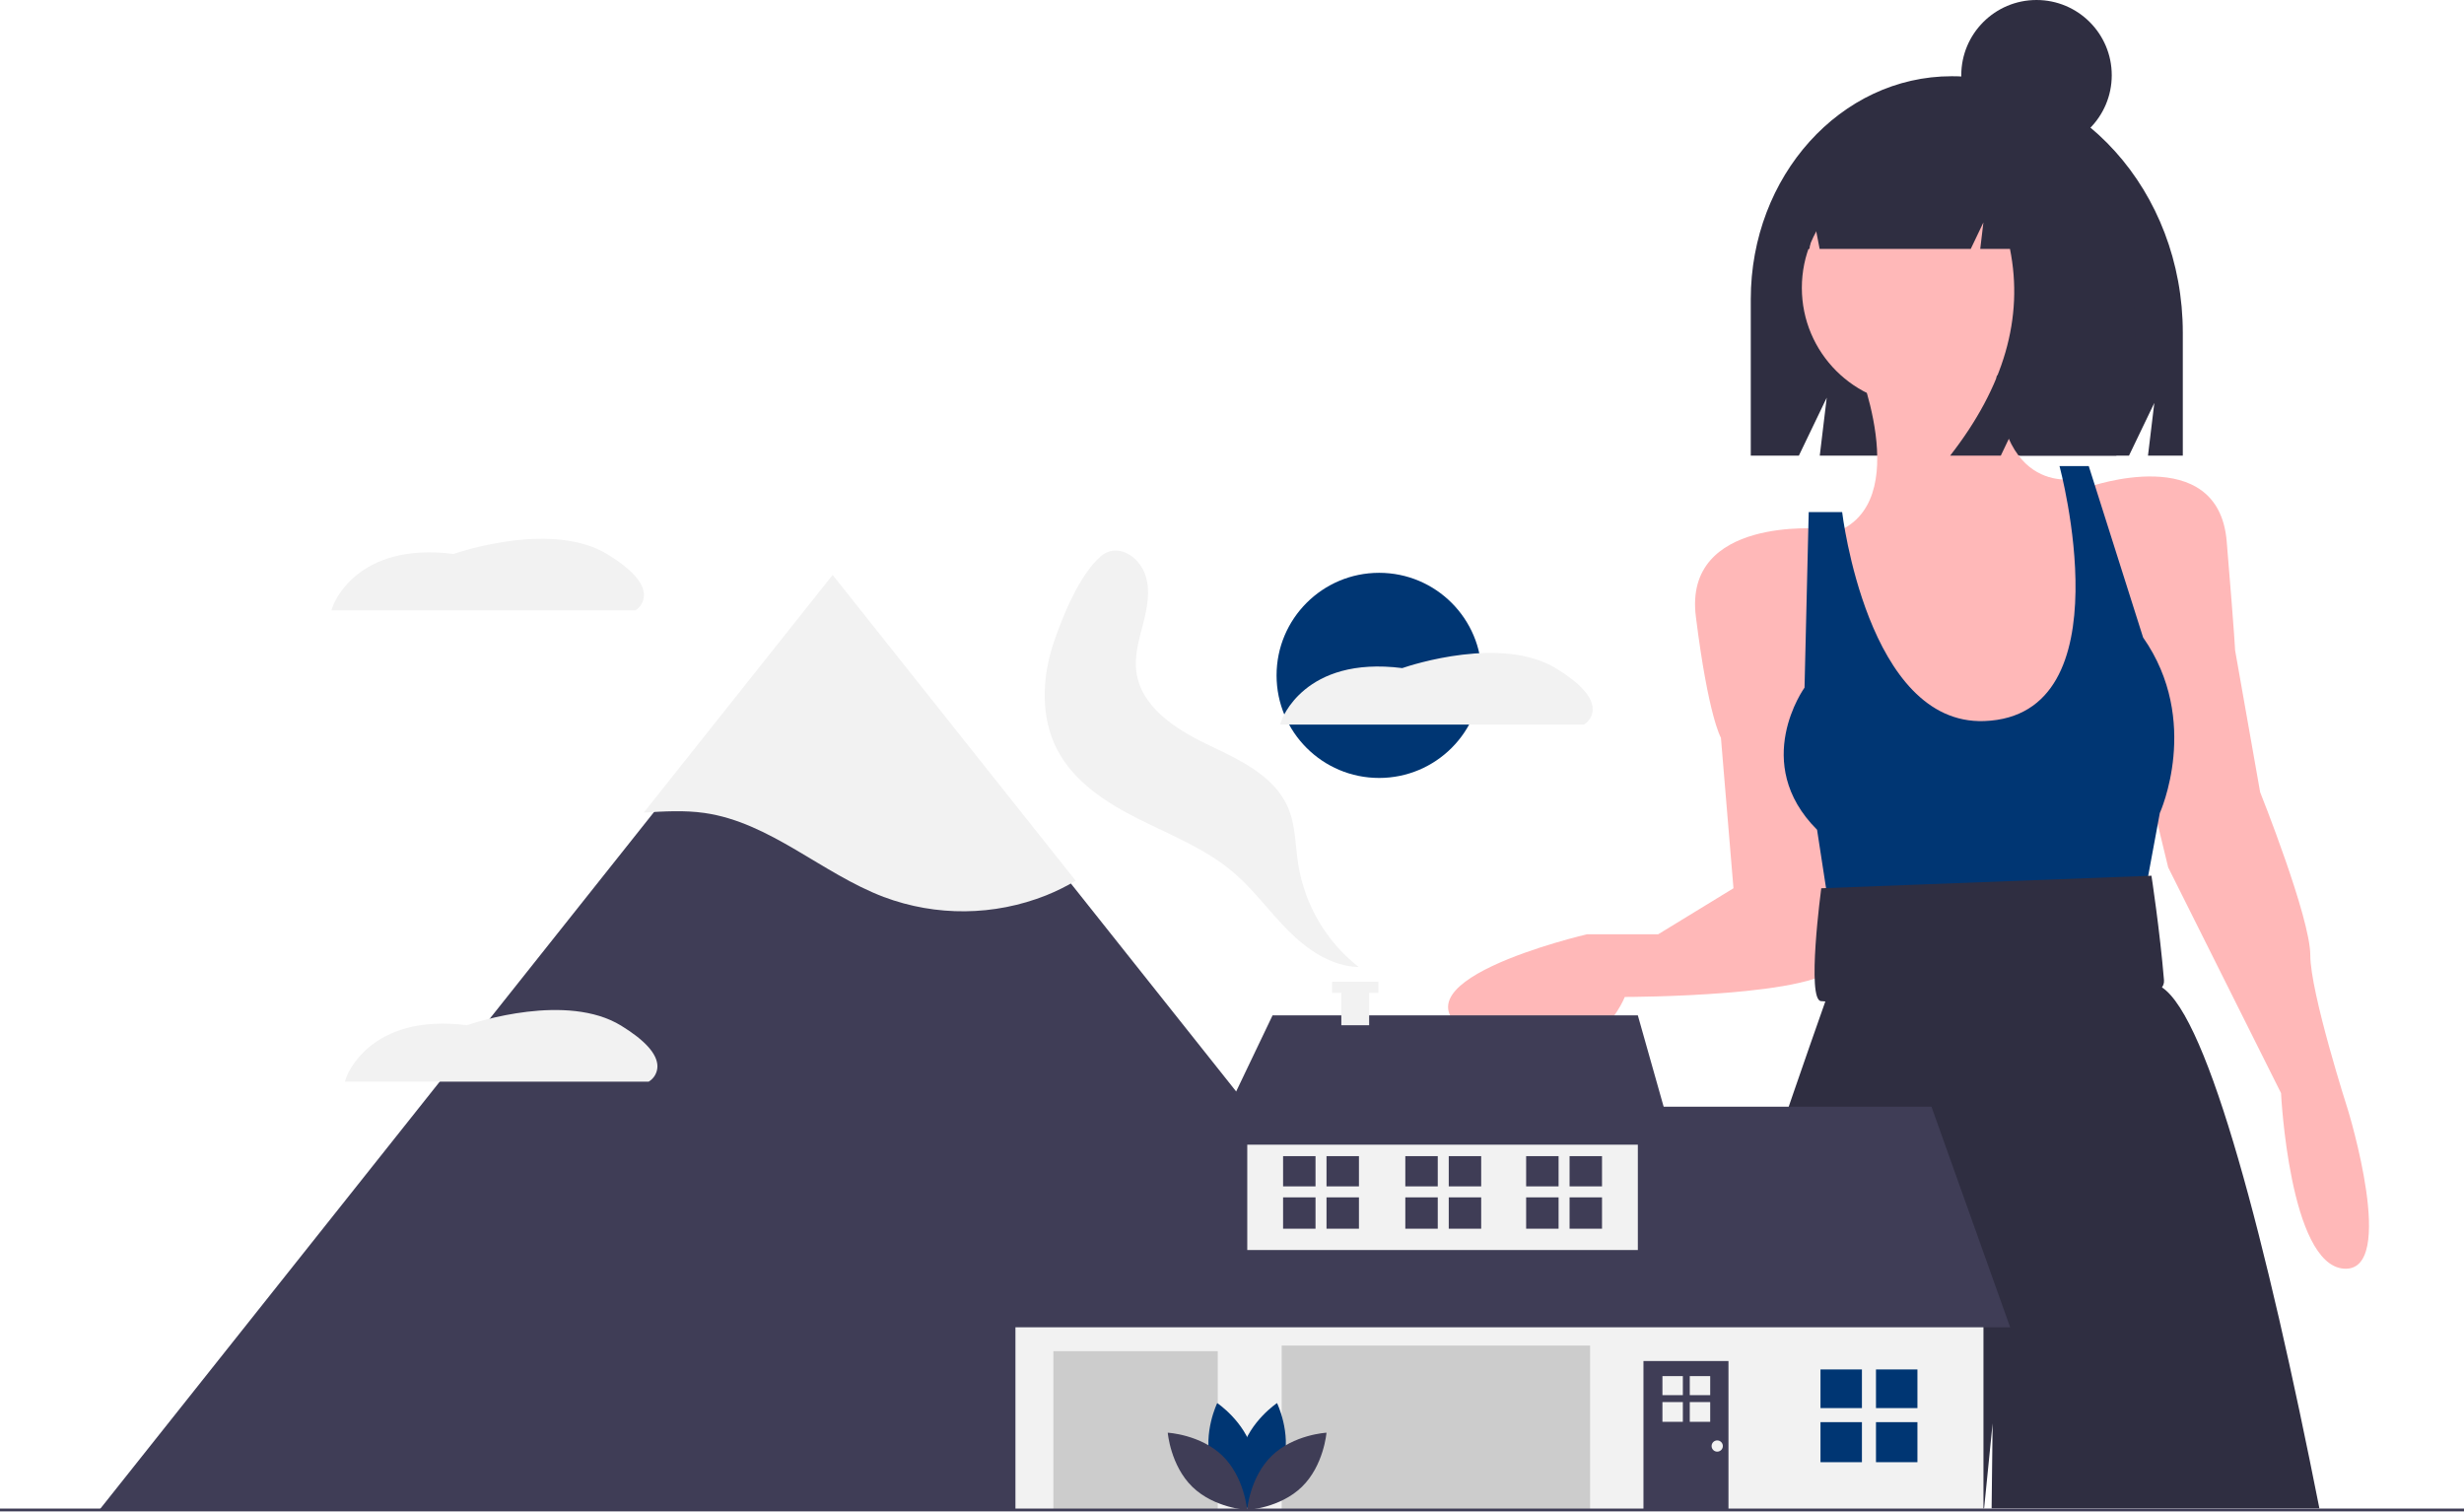
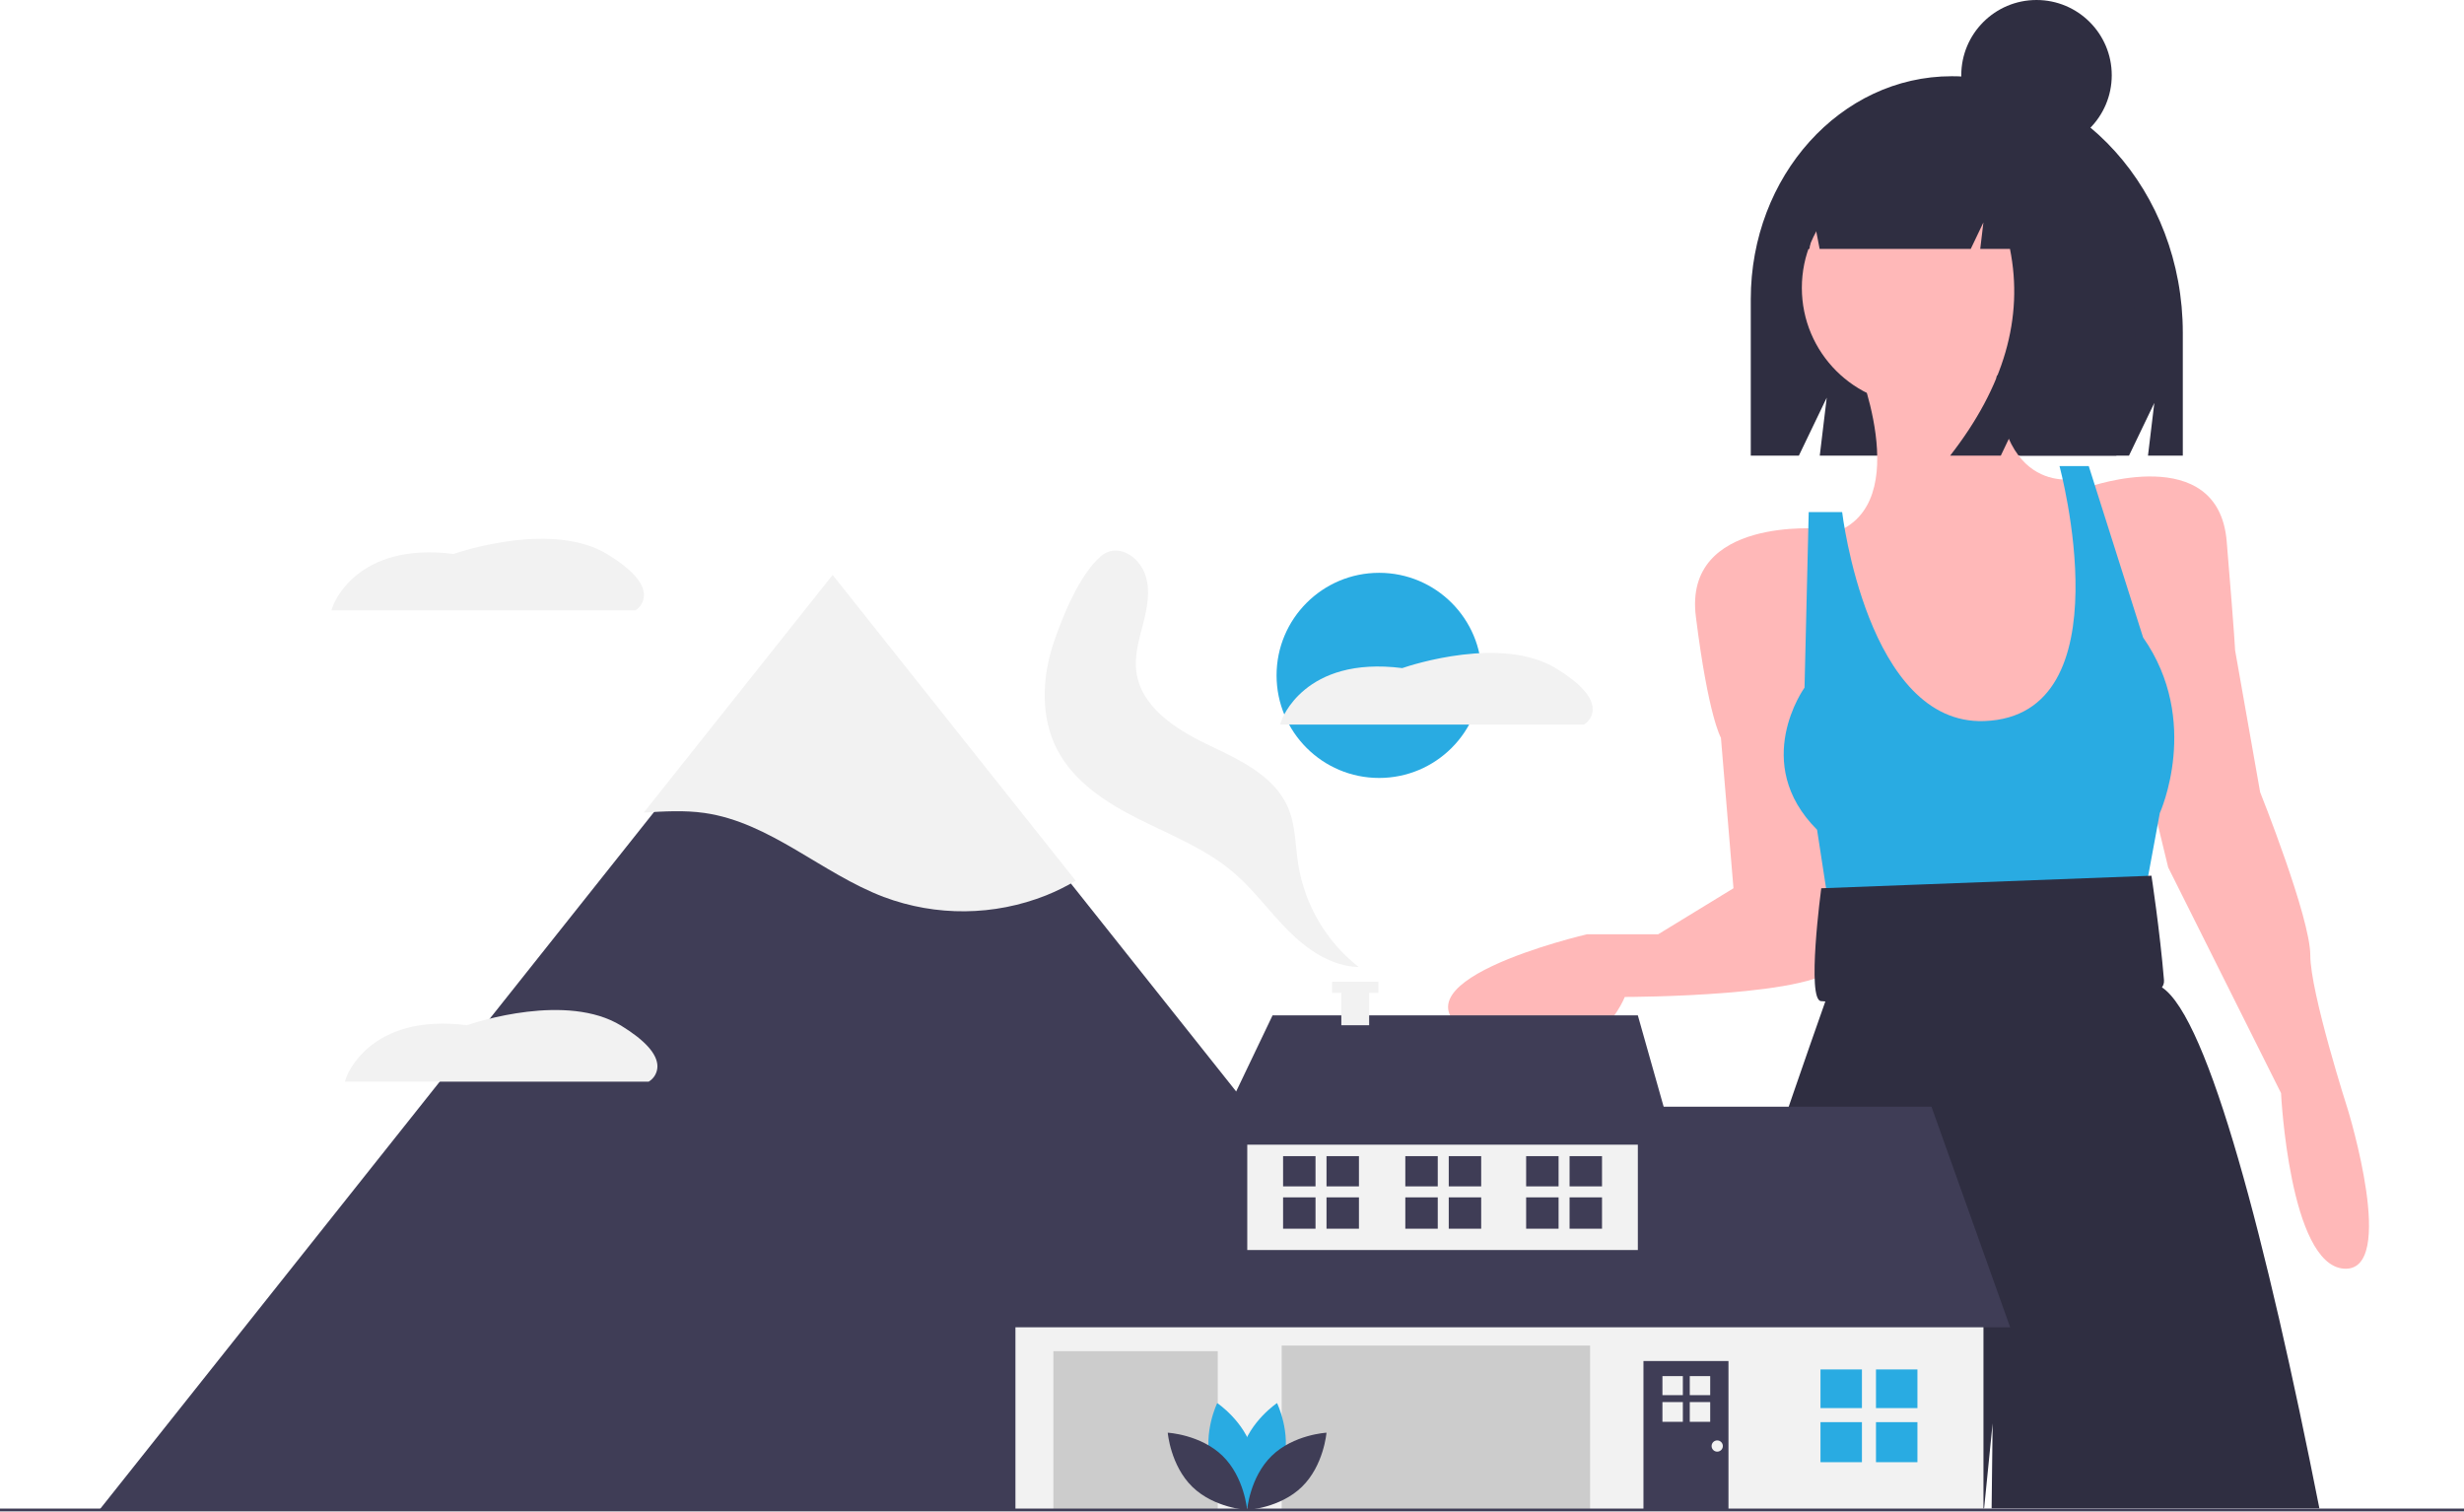
<svg xmlns="http://www.w3.org/2000/svg" data-name="Layer 1" width="1157.574" height="710" viewBox="0 0 1157.574 710">
  <path d="M938.088,130.813h-0c-52.119,0-94.37,46.889-94.37,104.73v73.488H866.319l13.085-27.228-3.271,27.228h145.273l11.895-24.752-2.974,24.752h16.356V251.33C1046.684,184.77,998.064,130.813,938.088,130.813Z" transform="translate(-21.2132 -95)" fill="#2f2e41" />
  <path d="M892.535,262.894s29.455,68.728-9.818,82.474l39.273,129.602,66.765-3.927,17.673-43.201-3.927-64.801-5.891-43.201s-41.237,9.818-37.31-62.837Z" transform="translate(-21.2132 -95)" fill="#ffb8b8" />
  <path d="M876.826,343.404s-64.801-5.891-58.91,41.237,11.782,56.946,11.782,56.946l5.891,70.692-35.346,21.6H766.861s-102.111,23.564-51.055,49.092,68.728-19.637,68.728-19.637,94.256,0,100.147-15.709S876.826,343.404,876.826,343.404Z" transform="translate(-21.2132 -95)" fill="#ffb8b8" />
  <path d="M1002.501,323.767s60.874-21.6,64.801,25.528,3.927,51.055,3.927,51.055l11.782,66.765s23.564,58.91,23.564,76.583,17.673,72.656,17.673,72.656,23.564,76.583-1.964,74.619-29.455-82.474-29.455-82.474l-53.019-106.038-15.709-64.801Z" transform="translate(-21.2132 -95)" fill="#ffb8b8" />
-   <path d="M886.644,335.55H870.935l-1.964,82.474s-25.528,35.346,5.891,66.765l7.855,51.055,143.348-5.891,9.818-53.019s19.637-43.201-7.855-82.474l-25.528-80.51H988.755s31.836,117.384-35.346,119.784C898.426,435.697,886.644,335.55,886.644,335.55Z" transform="translate(-21.2132 -95)" fill="#003673" />
+   <path d="M886.644,335.55H870.935l-1.964,82.474s-25.528,35.346,5.891,66.765l7.855,51.055,143.348-5.891,9.818-53.019s19.637-43.201-7.855-82.474l-25.528-80.51H988.755s31.836,117.384-35.346,119.784C898.426,435.697,886.644,335.55,886.644,335.55Z" transform="translate(-21.2132 -95)" fill="#29abe2 " />
  <path d="M956.863,803.603c.25-24.973.47-39.97.47-39.97s-1.482,14.996-3.997,39.97H799.113c40.752-128.404,78.124-233.933,79.637-238.17a.652.652,0,0,1,.042-.136l4.759-15.852v-.01l2.014-6.721v-.031l2.129-7.044,2.88-9.612,127.632-3.924,3.569,8.025,12.148,27.311a10.283,10.283,0,0,1,2.964,1.398c21.843,14.308,49.112,119.127,73.97,244.766Z" transform="translate(-21.2132 -95)" fill="#2f2e41" />
  <path d="M1031.956,506.389l-155.13,5.891s-7.08,53.019,0,53.019c1.964,0,162.985,13.746,161.021-9.818S1031.956,506.389,1031.956,506.389Z" transform="translate(-21.2132 -95)" fill="#2f2e41" />
  <circle cx="901.672" cy="135.21" r="55.175" fill="#ffb8b8" />
  <path d="M964.916,159.662c-9.475-12.2-23.45-19.928-39.051-19.928h-1.853c-35.723,0-64.681,32.325-64.681,72.2v0h11.97l1.933-14.714,2.834,14.714h70.992L953.007,199.486l-1.487,12.448h13.966q9.776,48.548-28.092,97.096h23.791L973.081,284.134l-2.974,24.896H1015.458l8.922-57.262C1024.38,208.884,999.463,172.52,964.916,159.662Z" transform="translate(-21.2132 -95)" fill="#2f2e41" />
  <circle cx="956.742" cy="35.346" r="35.346" fill="#2f2e41" />
-   <circle cx="647.905" cy="317.274" r="48.183" fill="#003673" />
+   <circle cx="647.905" cy="317.274" r="48.183" fill="#29abe2 " />
  <path d="M323.746,374.597a8.465,8.465,0,0,1-3.789,6.957l-.317.198H176.906l.574-1.749c.099-.31,10.548-30.633,56.804-24.778,4.363-1.492,46.936-15.392,72.42.224C318.01,362.379,323.746,368.821,323.746,374.597Z" transform="translate(-21.2132 -95)" fill="#f2f2f2" />
-   <path d="M551.676,621.283c14.366.308,25.795,10.719,25.795,10.719s-11.864,9.911-26.231,9.603-25.795-10.719-25.795-10.719S537.31,620.975,551.676,621.283Z" transform="translate(-21.2132 -95)" fill="#003673" />
-   <path d="M479.449,572.243c12.979,6.166,27.863,1.985,27.863,1.985s-6.161-14.179-19.14-20.345-27.863-1.985-27.863-1.985S466.47,566.077,479.449,572.243Z" transform="translate(-21.2132 -95)" fill="#003673" />
+   <path d="M551.676,621.283c14.366.308,25.795,10.719,25.795,10.719s-11.864,9.911-26.231,9.603-25.795-10.719-25.795-10.719S537.31,620.975,551.676,621.283Z" transform="translate(-21.2132 -95)" fill="#29abe2 " />
+   <path d="M479.449,572.243c12.979,6.166,27.863,1.985,27.863,1.985s-6.161-14.179-19.14-20.345-27.863-1.985-27.863-1.985S466.47,566.077,479.449,572.243Z" transform="translate(-21.2132 -95)" fill="#29abe2 " />
  <path d="M480.769,566.116c14.31-1.308,26.836,7.753,26.836,7.753s-10.676,11.182-24.986,12.489-26.836-7.753-26.836-7.753S466.459,567.423,480.769,566.116Z" transform="translate(-21.2132 -95)" fill="#3f3d56" />
  <path d="M533.225,568.593c-1.372,14.304,7.634,26.87,7.634,26.87s11.229-10.626,12.601-24.93-7.634-26.87-7.634-26.87S534.597,554.289,533.225,568.593Z" transform="translate(-21.2132 -95)" fill="#3f3d56" />
  <path d="M600.619,656.32c-7.506,12.254-4.923,27.496-4.923,27.496s14.752-4.625,22.257-16.879,4.923-27.496,4.923-27.496S608.124,644.066,600.619,656.32Z" transform="translate(-21.2132 -95)" fill="#3f3d56" />
  <path d="M578.844,789.549l1.094-.739a34.269,34.269,0,0,1-6.048-19.004c.031-9.939,4.912-19.131,9.634-28.021.876-1.65,1.75-3.295,2.59-4.939a107.809,107.809,0,0,0,8.385-21.051c7.323-27.214.113-59.321-19.286-85.887-15.389-21.074-38.33-39.503-70.132-56.339l-.618,1.167c31.621,16.74,54.415,35.041,69.684,55.95,19.166,26.246,26.297,57.934,19.077,84.765a106.528,106.528,0,0,1-8.285,20.793c-.838,1.638-1.708,3.276-2.581,4.92-4.796,9.032-9.756,18.371-9.788,28.637A35.601,35.601,0,0,0,578.844,789.549Z" transform="translate(-21.2132 -95)" fill="#3f3d56" />
  <circle cx="421.179" cy="467.763" r="12.541" fill="#3f3d56" />
  <polygon points="737.032 709.366 46.624 709.366 58.274 694.707 229.206 479.657 237.074 469.756 307.699 380.901 391.828 275.056 500.096 411.27 737.032 709.366" fill="#3f3d56" />
  <path d="M526.569,508.747a101.315,101.315,0,0,1-13.888,6.864,105.924,105.924,0,0,1-76.297.752c-29.14-11.062-53.359-35.044-84.212-39.457-9.44-1.351-18.977-.759-28.521-.188l88.73-111.633Z" transform="translate(-21.2132 -95)" fill="#f2f2f2" />
  <path d="M559.385,365.387c2.35,7.271.79,15.18-1.125,22.578s-4.194,14.965-3.215,22.543c2.115,16.377,18.151,26.88,33.035,34.029s31.631,14.568,38.191,29.722c3.628,8.382,3.457,17.837,4.869,26.861a76.708,76.708,0,0,0,28.374,48.155c-12.638-.3-23.959-7.984-32.906-16.916s-16.368-19.382-25.995-27.576c-12.975-11.044-29.18-17.366-44.411-25.002s-30.408-17.451-38.292-32.556c-8.06-15.441-7.168-34.322-1.525-50.8,4.191-12.238,11.898-31.229,21.821-39.965C546.016,349.584,556.43,356.245,559.385,365.387Z" transform="translate(-21.2132 -95)" fill="#f2f2f2" />
  <rect x="477.049" y="612.963" width="454.772" height="96.367" fill="#f2f2f2" />
  <polygon points="462.528 623.524 512.032 519.896 907.399 519.896 944.362 623.524 462.528 623.524" fill="#3f3d56" />
  <rect x="585.957" y="526.497" width="183.493" height="60.724" fill="#f2f2f2" />
  <polygon points="597.837 476.993 568.795 537.718 786.611 537.718 769.449 476.993 597.837 476.993" fill="#3f3d56" />
  <rect x="602.128" y="632.104" width="144.88" height="77.225" fill="#ccc" />
  <rect x="494.87" y="634.744" width="77.225" height="74.585" fill="#ccc" />
  <rect x="772.09" y="639.365" width="39.933" height="69.965" fill="#3f3d56" />
-   <rect x="855.255" y="643.325" width="19.471" height="18.151" fill="#003673" />
-   <rect x="881.327" y="643.325" width="19.471" height="18.151" fill="#003673" />
-   <rect x="855.255" y="668.077" width="19.471" height="18.811" fill="#003673" />
-   <rect x="881.327" y="668.077" width="19.471" height="18.811" fill="#003673" />
+   <rect x="855.255" y="643.325" width="19.471" height="18.151" fill="#29abe2 " />
+   <rect x="881.327" y="643.325" width="19.471" height="18.151" fill="#29abe2 " />
+   <rect x="855.255" y="668.077" width="19.471" height="18.811" fill="#29abe2 " />
+   <rect x="881.327" y="668.077" width="19.471" height="18.811" fill="#29abe2 " />
  <rect x="602.788" y="543.113" width="15.238" height="14.205" fill="#3f3d56" />
  <rect x="623.192" y="543.113" width="15.238" height="14.205" fill="#3f3d56" />
  <rect x="602.788" y="562.484" width="15.238" height="14.722" fill="#3f3d56" />
  <rect x="623.192" y="562.484" width="15.238" height="14.722" fill="#3f3d56" />
  <rect x="716.976" y="543.113" width="15.238" height="14.205" fill="#3f3d56" />
  <rect x="737.38" y="543.113" width="15.238" height="14.205" fill="#3f3d56" />
  <rect x="716.976" y="562.484" width="15.238" height="14.722" fill="#3f3d56" />
  <rect x="737.38" y="562.484" width="15.238" height="14.722" fill="#3f3d56" />
  <rect x="660.212" y="543.113" width="15.238" height="14.205" fill="#3f3d56" />
  <rect x="680.616" y="543.113" width="15.238" height="14.205" fill="#3f3d56" />
  <rect x="660.212" y="562.484" width="15.238" height="14.722" fill="#3f3d56" />
  <rect x="680.616" y="562.484" width="15.238" height="14.722" fill="#3f3d56" />
  <rect x="781" y="646.453" width="9.595" height="8.944" fill="#f2f2f2" />
  <rect x="793.847" y="646.453" width="9.595" height="8.944" fill="#f2f2f2" />
  <rect x="781" y="658.65" width="9.595" height="9.269" fill="#f2f2f2" />
  <rect x="793.847" y="658.65" width="9.595" height="9.269" fill="#f2f2f2" />
  <circle cx="806.742" cy="679.298" r="2.64" fill="#f2f2f2" />
  <polygon points="647.575 461.163 625.793 461.163 625.793 466.397 630.15 466.397 630.15 481.624 643.219 481.624 643.219 466.397 647.575 466.397 647.575 461.163" fill="#f2f2f2" />
-   <path d="M624.175,781.881c-3.752,13.871-16.605,22.462-16.605,22.462s-6.769-13.899-3.017-27.77,16.605-22.462,16.605-22.462S627.927,768.009,624.175,781.881Z" transform="translate(-21.2132 -95)" fill="#003673" />
-   <path d="M590.039,781.881c3.752,13.871,16.605,22.462,16.605,22.462s6.769-13.899,3.017-27.77-16.605-22.462-16.605-22.462S586.286,768.009,590.039,781.881Z" transform="translate(-21.2132 -95)" fill="#003673" />
+   <path d="M624.175,781.881c-3.752,13.871-16.605,22.462-16.605,22.462s-6.769-13.899-3.017-27.77,16.605-22.462,16.605-22.462S627.927,768.009,624.175,781.881Z" transform="translate(-21.2132 -95)" fill="#29abe2 " />
+   <path d="M590.039,781.881c3.752,13.871,16.605,22.462,16.605,22.462s6.769-13.899,3.017-27.77-16.605-22.462-16.605-22.462S586.286,768.009,590.039,781.881Z" transform="translate(-21.2132 -95)" fill="#29abe2 " />
  <path d="M595.552,778.9c10.297,10.023,11.554,25.432,11.554,25.432s-15.437-.843-25.733-10.866-11.554-25.432-11.554-25.432S585.256,768.876,595.552,778.9Z" transform="translate(-21.2132 -95)" fill="#3f3d56" />
  <path d="M618.661,778.9c-10.297,10.023-11.554,25.432-11.554,25.432s15.437-.843,25.733-10.866,11.554-25.432,11.554-25.432S628.958,768.876,618.661,778.9Z" transform="translate(-21.2132 -95)" fill="#3f3d56" />
  <rect y="708.68" width="1157.574" height="1.32" fill="#3f3d56" />
  <path d="M769.445,428.221a8.465,8.465,0,0,1-3.789,6.957l-.317.198H622.604l.574-1.749c.099-.31,10.548-30.633,56.804-24.778,4.363-1.492,46.936-15.392,72.42.224C763.709,416.003,769.445,422.445,769.445,428.221Z" transform="translate(-21.2132 -95)" fill="#f2f2f2" />
  <path d="M330.071,595.966a8.465,8.465,0,0,1-3.789,6.957l-.317.198H183.23l.574-1.749c.099-.31,10.548-30.633,56.804-24.778,4.363-1.492,46.936-15.392,72.42.224C324.335,583.749,330.071,590.191,330.071,595.966Z" transform="translate(-21.2132 -95)" fill="#f2f2f2" />
</svg>
